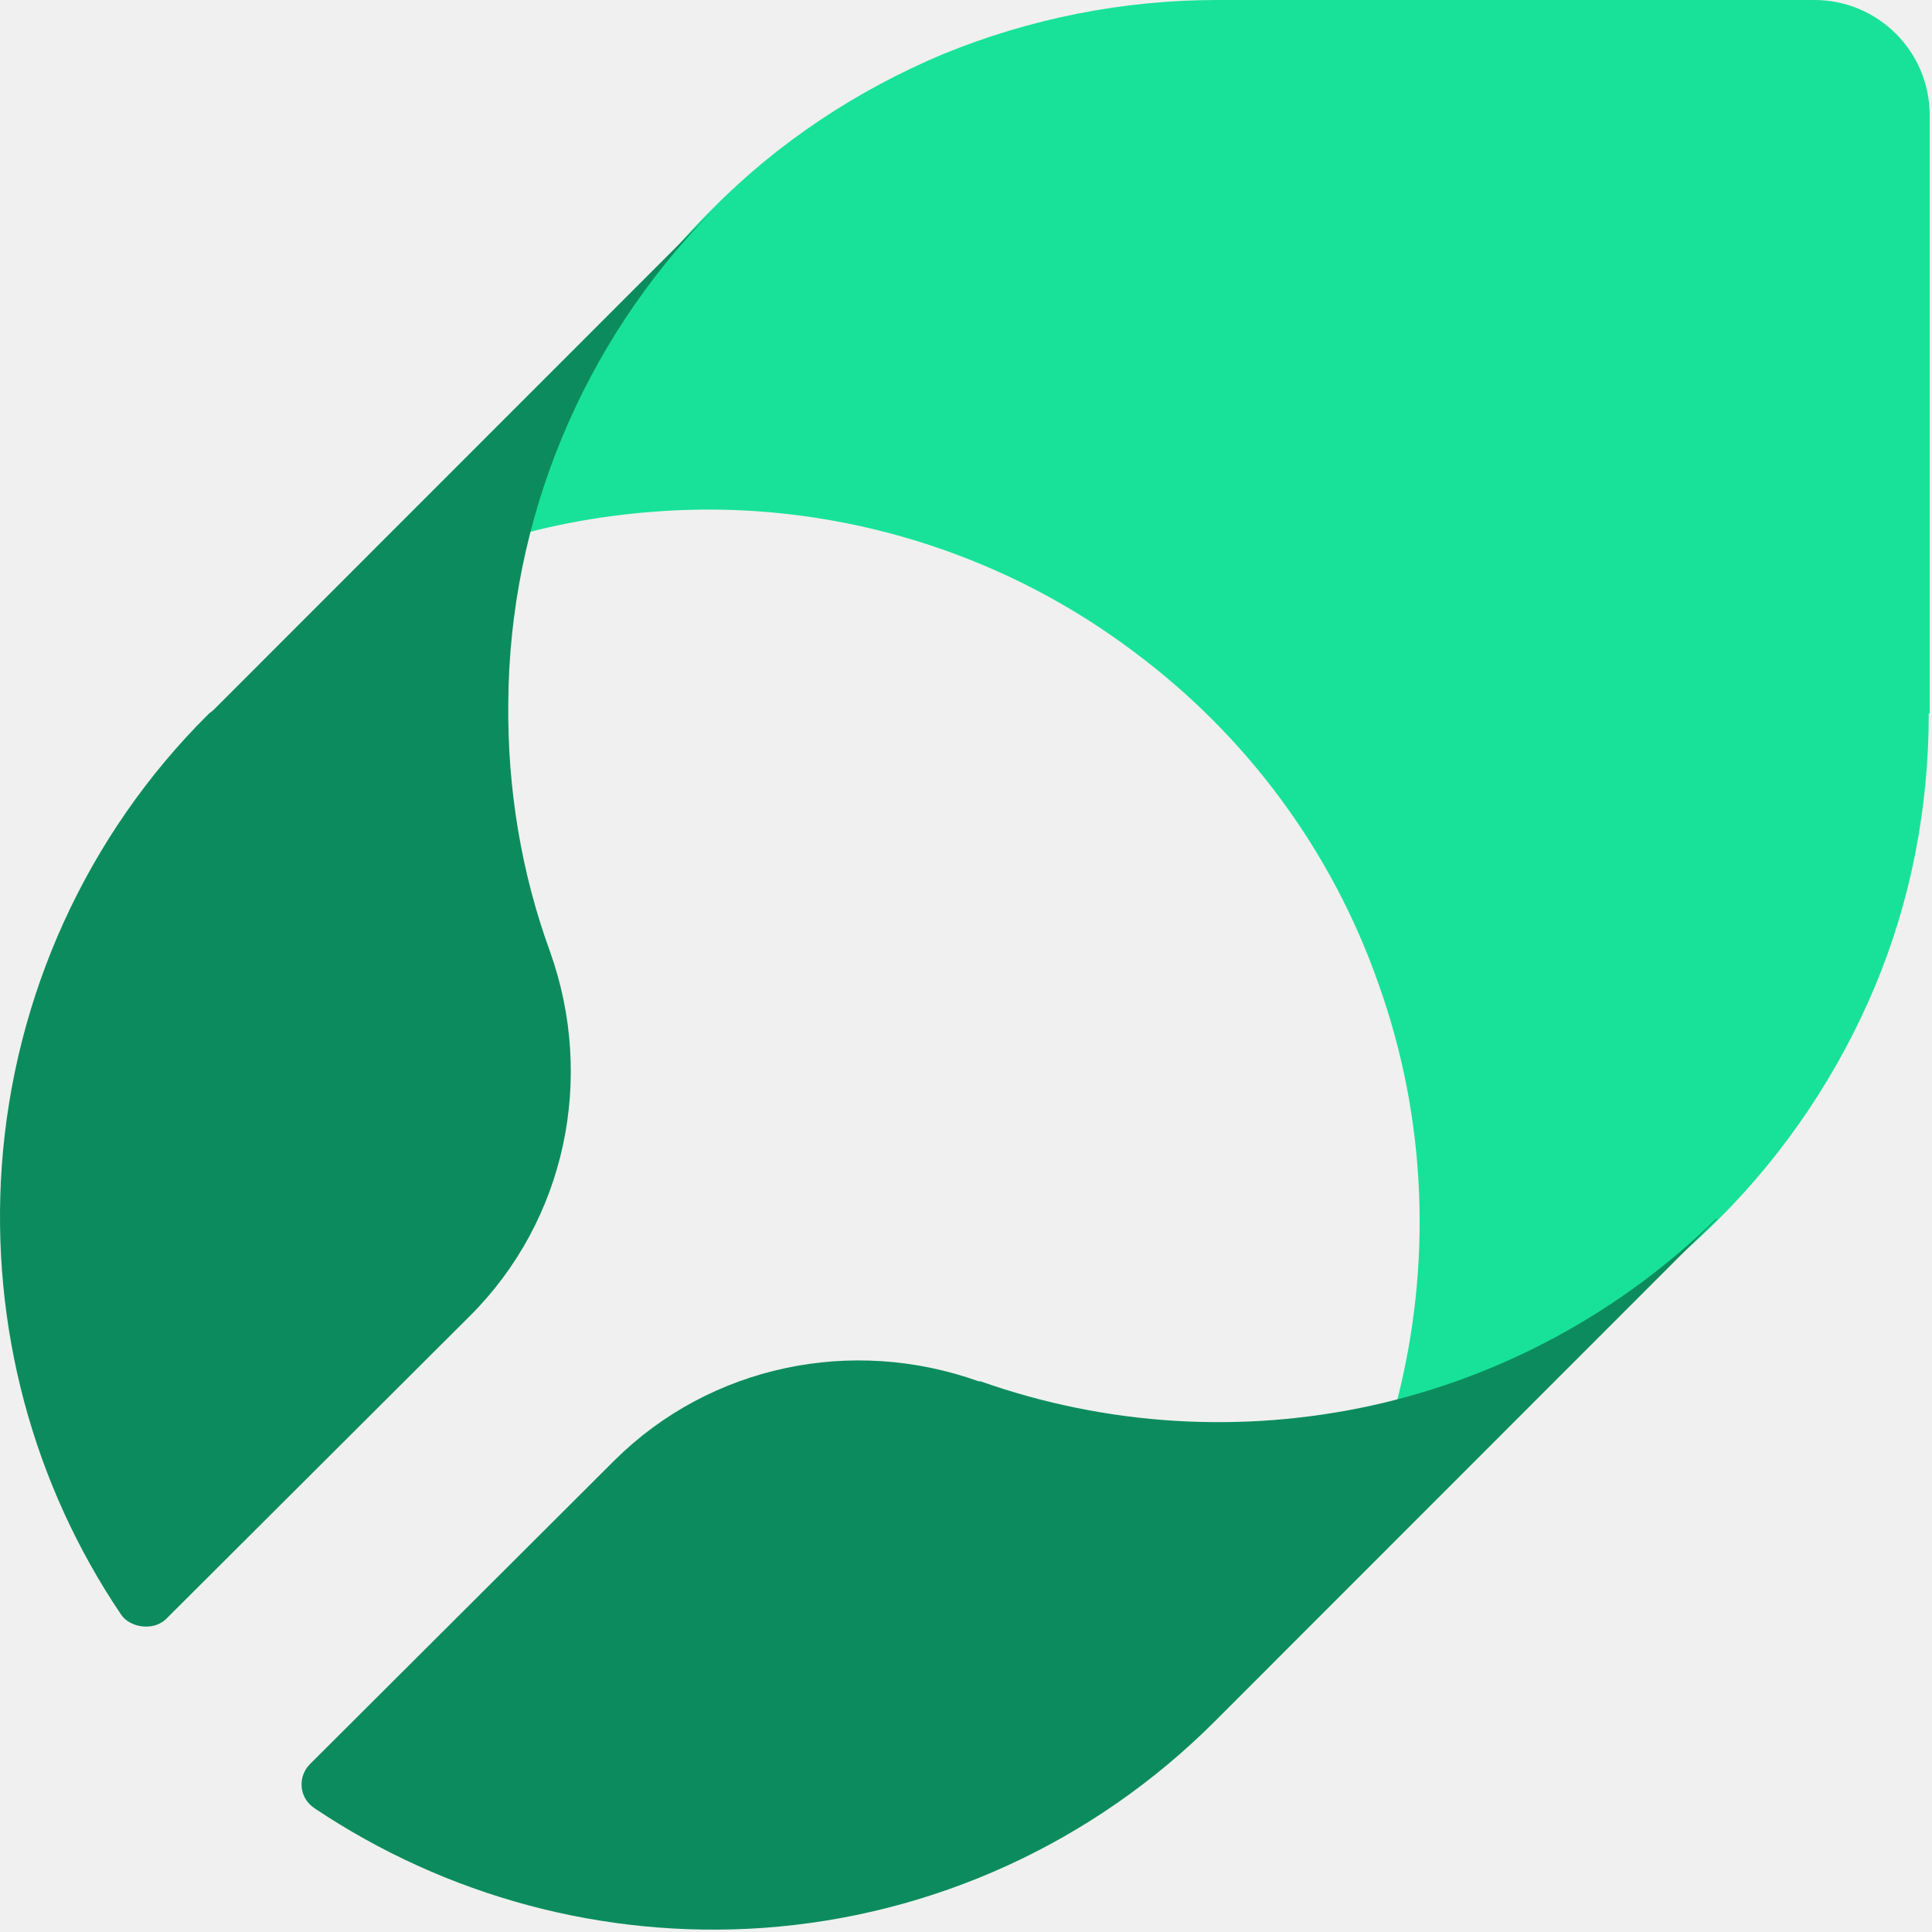
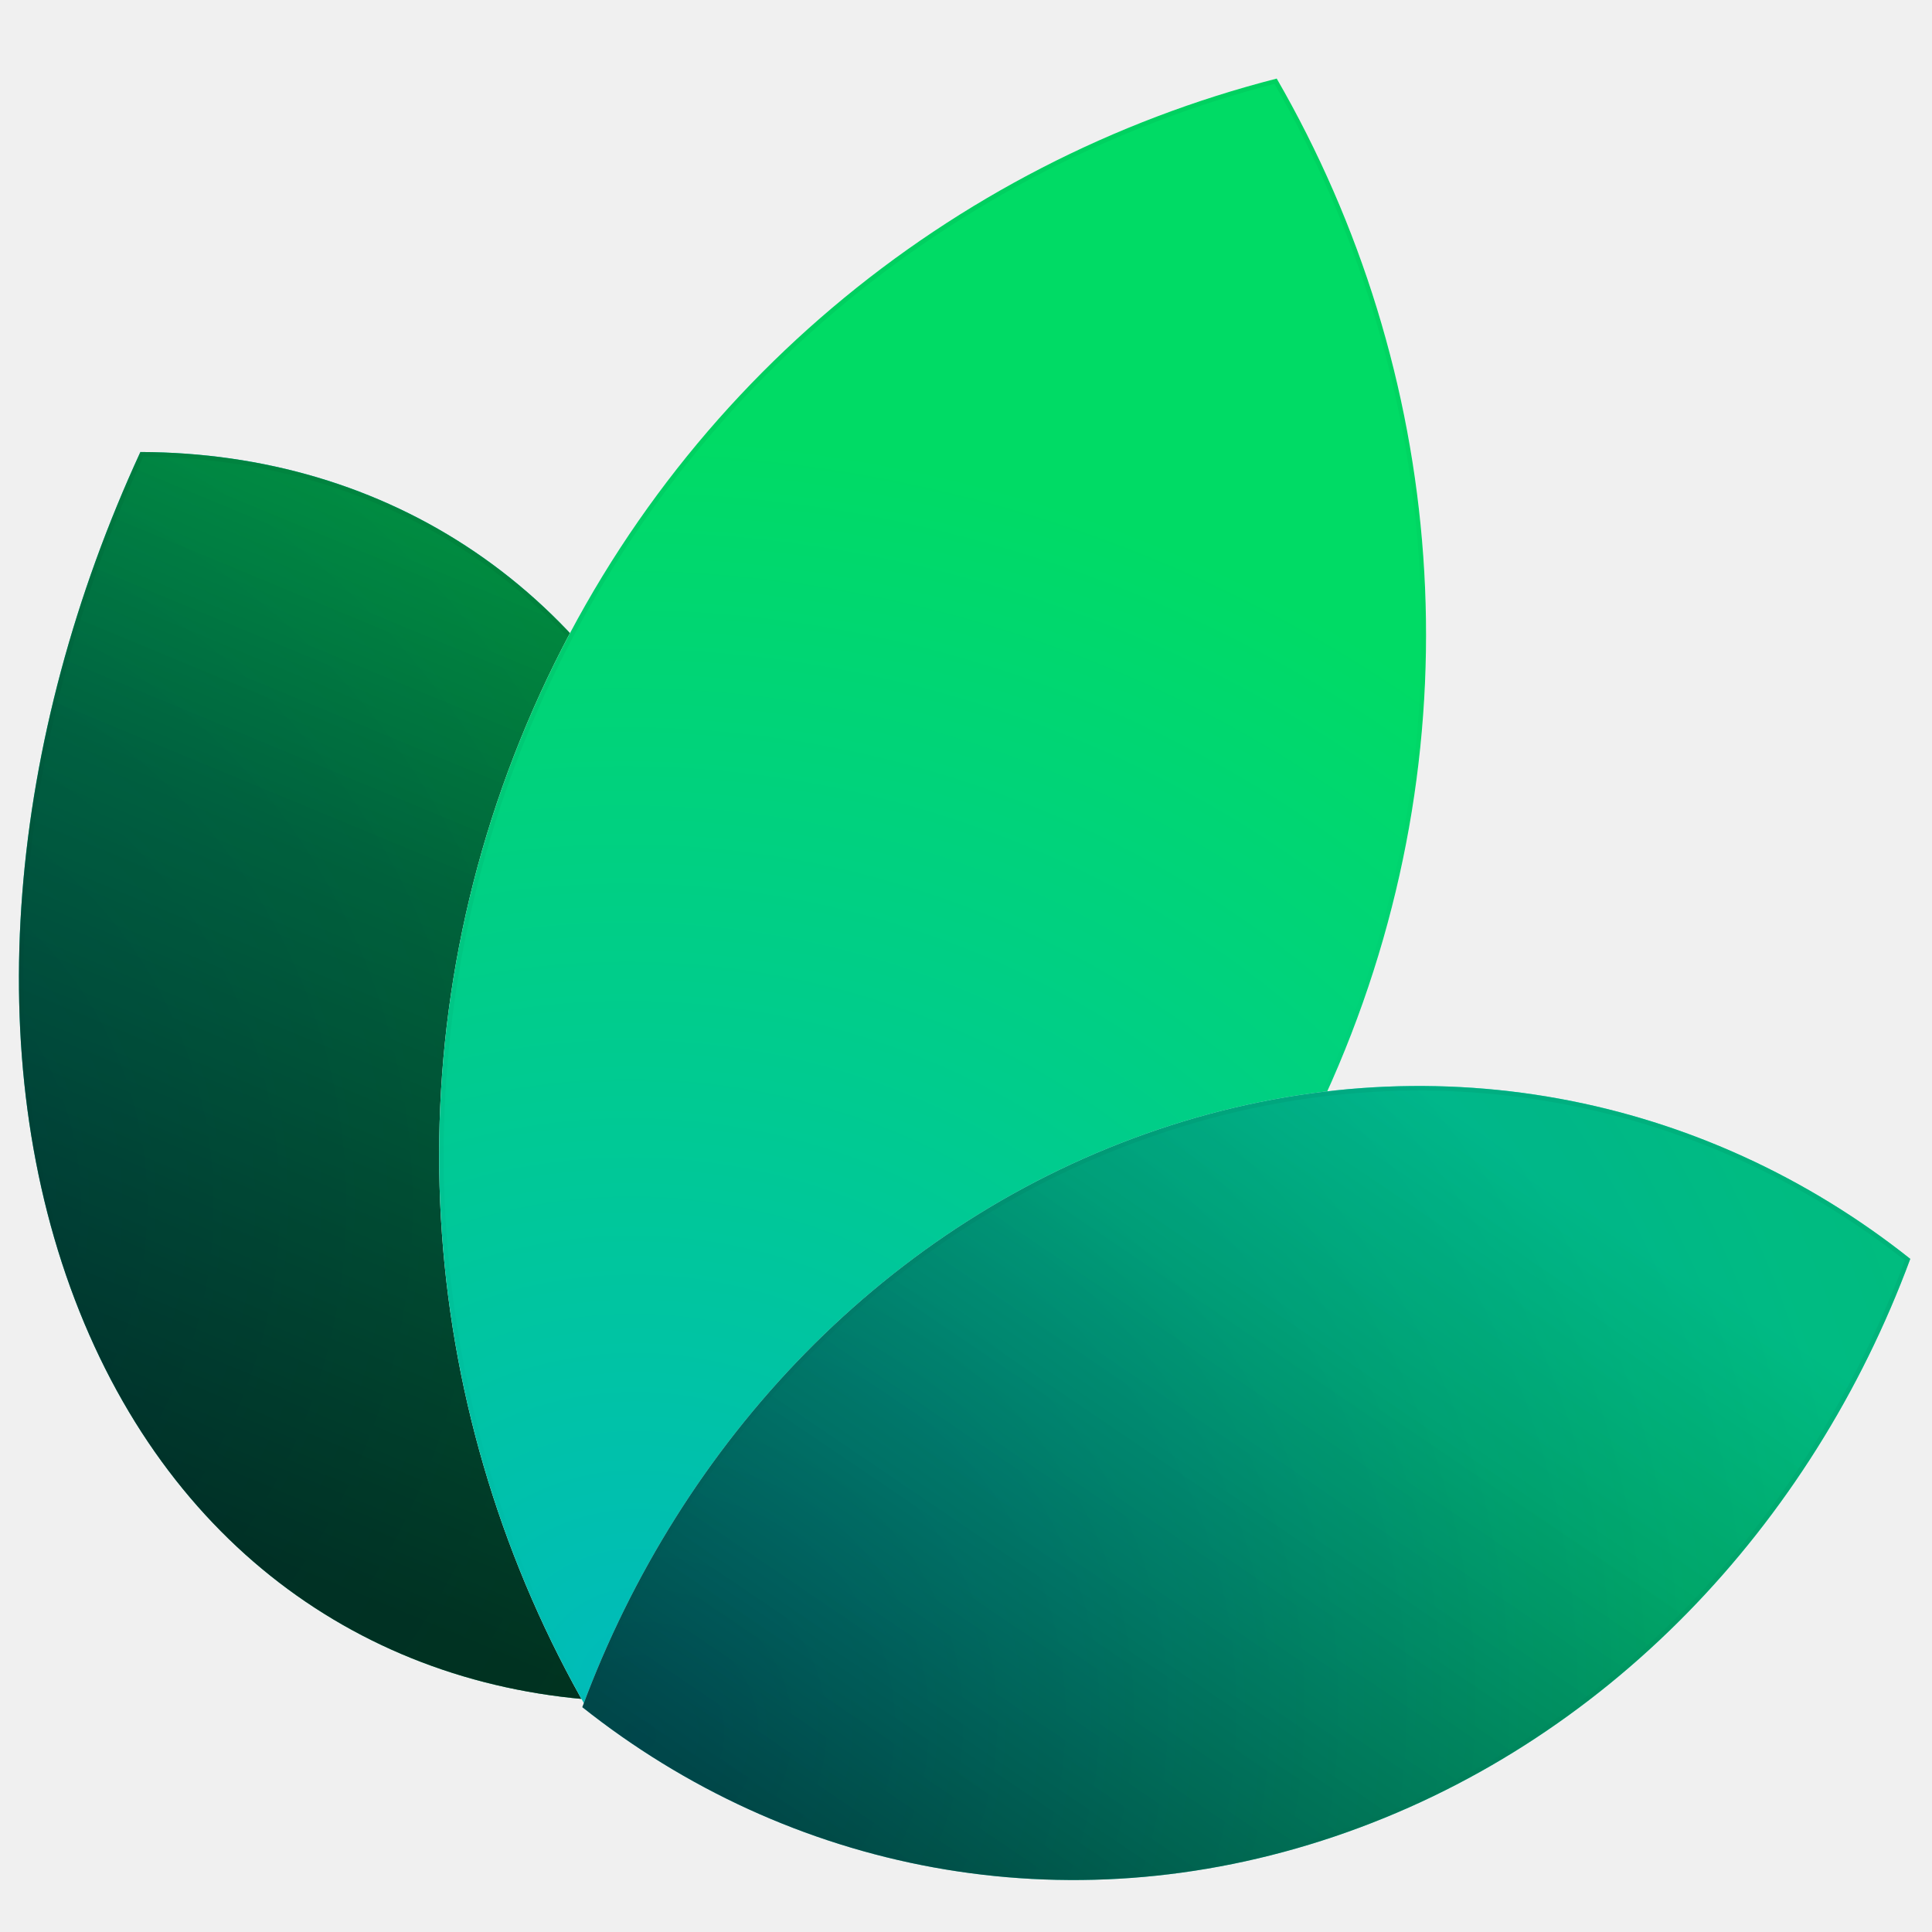
- <svg xmlns="http://www.w3.org/2000/svg" width="502" height="502" viewBox="0 0 502 502" fill="none">
-   <path d="M501.402 185.33V29.962C501.402 13.29 487.876 0 471.453 0H316.156C291.763 0 267.611 4.832 245.15 14.014C222.689 23.438 202.16 36.969 185.012 54.367L183.804 55.575C161.101 78.53 144.92 107.042 136.708 138.454C151.441 134.588 166.656 132.655 181.871 132.413C222.447 131.93 262.298 144.978 294.661 169.383C323.885 191.13 346.104 221.092 358.18 255.645C370.739 290.681 372.188 328.859 362.769 364.862C393.925 356.647 422.666 340.457 445.611 317.744L446.818 316.536C463.966 299.38 477.732 278.841 487.151 256.37C496.571 233.898 501.16 209.735 501.16 185.33H501.402Z" fill="#18E299" />
-   <path d="M132.071 182.706C132.312 135.044 151.32 89.307 184.764 55.125L55.557 184.391C55.076 184.873 54.594 185.113 54.113 185.595C22.593 216.888 3.586 258.774 0.458 303.066C-2.43 344.47 8.397 385.392 31.496 419.575C33.699 422.835 39.677 423.907 43.046 420.778L122.206 341.822C146.989 317.028 154.689 280.198 142.899 247.219C135.44 226.758 131.831 204.852 132.071 182.706Z" fill="#0C8C5E" />
-   <path d="M446.067 316.547C421.284 340.86 390.245 357.71 356.56 365.172C322.634 372.635 287.506 370.468 254.783 358.914C254.783 358.914 254.542 358.914 254.301 358.914C221.338 347.118 184.525 354.821 159.742 379.375L80.581 458.331C77.212 461.701 77.694 467.238 81.784 469.885C115.95 492.754 156.855 503.827 198.24 500.938C242.512 497.809 284.137 478.792 315.656 447.258L316.859 446.054L446.067 316.788V316.547Z" fill="#0C8C5E" />
+ <svg xmlns="http://www.w3.org/2000/svg" width="24" height="24" viewBox="0 0 24 24" fill="none">
+   <path d="M7.953 21.139C4.896 21.13 2.255 19.458 0.987 16.29C-0.28 13.121 0.109 9.163 1.744 5.615C4.801 5.624 7.442 7.296 8.71 10.465C9.977 13.633 9.588 17.591 7.953 21.139Z" fill="white" />
+   <path d="M7.953 21.139C4.896 21.13 2.255 19.458 0.987 16.29C-0.28 13.121 0.109 9.163 1.744 5.615C4.801 5.624 7.442 7.296 8.71 10.465C9.977 13.633 9.588 17.591 7.953 21.139Z" fill="url(#paint0_radial_101_2703)" />
+   <path d="M7.953 21.139C4.896 21.13 2.255 19.458 0.987 16.29C-0.28 13.121 0.109 9.163 1.744 5.615C4.801 5.624 7.442 7.296 8.71 10.465C9.977 13.633 9.588 17.591 7.953 21.139Z" fill="black" fill-opacity="0.5" style="mix-blend-mode:hard-light" />
+   <path d="M7.953 21.139C4.896 21.13 2.255 19.458 0.987 16.29C-0.28 13.121 0.109 9.163 1.744 5.615C4.801 5.624 7.442 7.296 8.71 10.465C9.977 13.633 9.588 17.591 7.953 21.139Z" fill="url(#paint1_linear_101_2703)" fill-opacity="0.5" style="mix-blend-mode:hard-light" />
+   <path d="M8.684 10.476C9.945 13.63 9.561 17.572 7.935 21.111C4.897 21.096 2.274 19.431 1.013 16.279C-0.248 13.124 0.136 9.182 1.762 5.643C4.8 5.659 7.423 7.324 8.684 10.476Z" stroke="url(#paint2_linear_101_2703)" stroke-opacity="0.05" stroke-width="0.056" />
+   <path d="M7.31 21.257C11.354 20.221 14.884 17.375 16.628 13.236C18.373 9.097 17.945 4.587 15.86 0.976C11.816 2.012 8.287 4.858 6.542 8.998C4.797 13.137 5.225 17.646 7.31 21.257Z" fill="white" />
+   <path d="M7.31 21.257C11.354 20.221 14.884 17.375 16.628 13.236C18.373 9.097 17.945 4.587 15.86 0.976C11.816 2.012 8.287 4.858 6.542 8.998C4.797 13.137 5.225 17.646 7.31 21.257Z" fill="url(#paint3_radial_101_2703)" />
+   <path d="M16.603 13.225C14.864 17.349 11.351 20.187 7.324 21.225C5.253 17.624 4.829 13.132 6.568 9.009C8.306 4.885 11.819 2.047 15.846 1.009C17.918 4.61 18.341 9.101 16.603 13.225Z" stroke="url(#paint4_linear_101_2703)" stroke-opacity="0.05" stroke-width="0.056" />
+   <path d="M7.234 21.207C9.789 23.237 13.21 23.951 16.577 22.814C19.944 21.677 22.506 18.945 23.73 15.638C21.175 13.608 17.754 12.894 14.387 14.031C11.02 15.168 8.458 17.901 7.234 21.207Z" fill="white" />
+   <path d="M7.234 21.207C9.789 23.237 13.21 23.951 16.577 22.814C19.944 21.677 22.506 18.945 23.73 15.638C21.175 13.608 17.754 12.894 14.387 14.031C11.02 15.168 8.458 17.901 7.234 21.207Z" fill="url(#paint5_radial_101_2703)" />
+   <path d="M7.234 21.207C9.789 23.237 13.21 23.951 16.577 22.814C19.944 21.677 22.506 18.945 23.73 15.638C21.175 13.608 17.754 12.894 14.387 14.031C11.02 15.168 8.458 17.901 7.234 21.207Z" fill="black" fill-opacity="0.2" style="mix-blend-mode:hard-light" />
+   <path d="M7.234 21.207C9.789 23.237 13.21 23.951 16.577 22.814C19.944 21.677 22.506 18.945 23.73 15.638C21.175 13.608 17.754 12.894 14.387 14.031C11.02 15.168 8.458 17.901 7.234 21.207Z" fill="url(#paint6_linear_101_2703)" fill-opacity="0.5" style="mix-blend-mode:hard-light" />
+   <path d="M16.568 22.787C13.218 23.918 9.814 23.212 7.267 21.198C8.492 17.907 11.044 15.189 14.396 14.058C17.747 12.927 21.15 13.633 23.697 15.648C22.472 18.938 19.92 21.656 16.568 22.787Z" stroke="url(#paint7_linear_101_2703)" stroke-opacity="0.05" stroke-width="0.056" />
+   <defs>
+     <radialGradient id="paint0_radial_101_2703" cx="0" cy="0" r="1" gradientUnits="userSpaceOnUse" gradientTransform="translate(-3.00503 15.023) rotate(-10.029) scale(17.9572 17.784)">
+       <stop stop-color="#00B0BB" />
+       <stop offset="1" stop-color="#00DB65" />
+     </radialGradient>
+     <linearGradient id="paint1_linear_101_2703" x1="7.39" y1="4.813" x2="1.63" y2="18.689" gradientUnits="userSpaceOnUse">
+       <stop stop-color="#18E299" />
+       <stop offset="1" />
+     </linearGradient>
+     <linearGradient id="paint2_linear_101_2703" x1="7.948" y1="8.016" x2="1.761" y2="18.746" gradientUnits="userSpaceOnUse">
+       <stop />
+       <stop offset="1" stop-opacity="0" />
+     </linearGradient>
+     <radialGradient id="paint3_radial_101_2703" cx="0" cy="0" r="1" gradientUnits="userSpaceOnUse" gradientTransform="translate(8.11404 20.8822) rotate(-75.7542) scale(21.6246 23.7772)">
+       <stop stop-color="#00BBBB" />
+       <stop offset="0.713" stop-color="#00DB65" />
+     </radialGradient>
+     <linearGradient id="paint4_linear_101_2703" x1="7.602" y1="5.871" x2="15.556" y2="16.372" gradientUnits="userSpaceOnUse">
+       <stop />
+       <stop offset="1" stop-opacity="0" />
+     </linearGradient>
+     <radialGradient id="paint5_radial_101_2703" cx="0" cy="0" r="1" gradientUnits="userSpaceOnUse" gradientTransform="translate(7.84537 21.5181) rotate(-20.3525) scale(18.5603 17.32)">
+       <stop stop-color="#00B0BB" />
+       <stop offset="1" stop-color="#00DB65" />
+     </radialGradient>
+     <linearGradient id="paint6_linear_101_2703" x1="16.808" y1="13.007" x2="10.041" y2="22.994" gradientUnits="userSpaceOnUse">
+       <stop stop-color="#00B1BC" />
+       <stop offset="1" />
+     </linearGradient>
+     <linearGradient id="paint7_linear_101_2703" x1="16.808" y1="13.007" x2="14.169" y2="23.841" gradientUnits="userSpaceOnUse">
+       <stop />
+       <stop offset="1" stop-opacity="0" />
+     </linearGradient>
+   </defs>
</svg>
